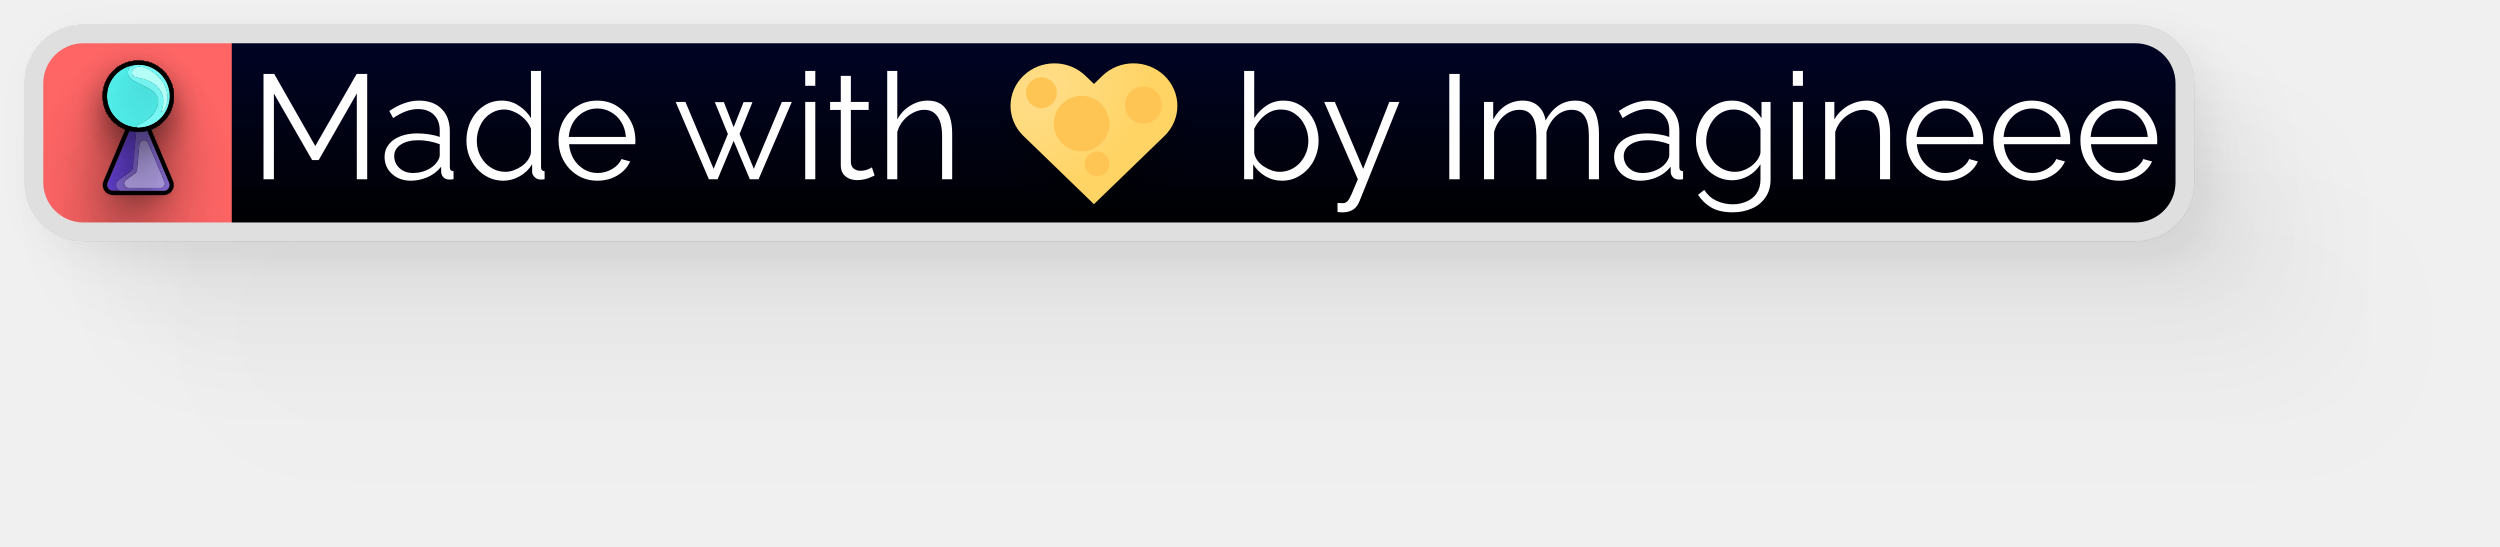
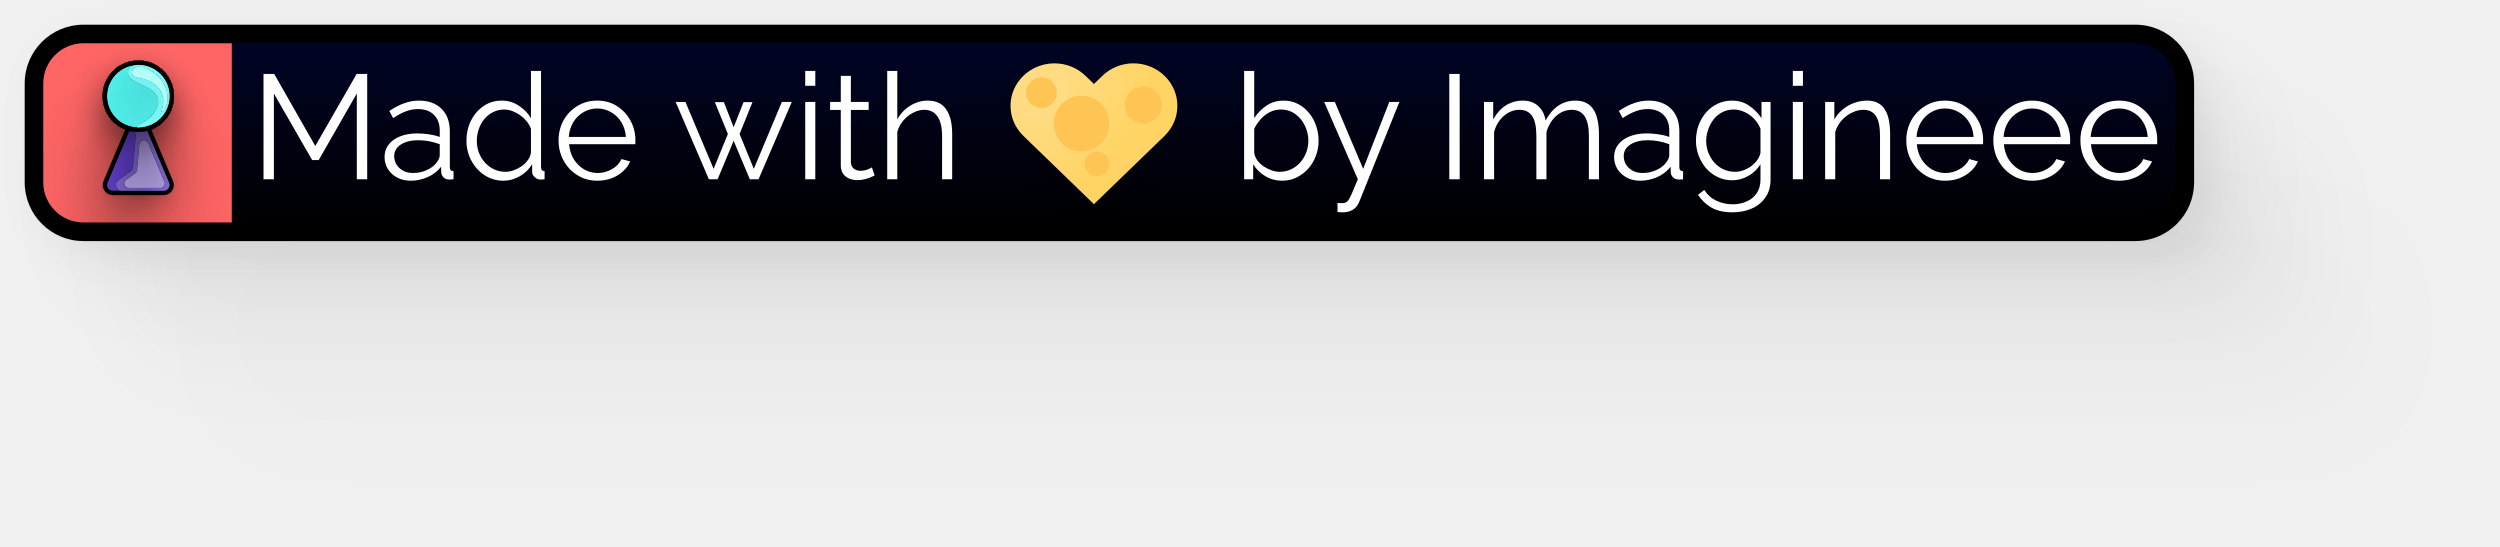
<svg xmlns="http://www.w3.org/2000/svg" width="809" height="177" viewBox="0 0 809 177" fill="none">
  <g filter="url(#filter0_ddddd_8_154)">
    <g clip-path="url(#clip0_8_154)">
      <path d="M11 27C11 18.163 18.163 11 27 11H691C699.837 11 707 18.163 707 27V59C707 67.837 699.837 75 691 75H27C18.163 75 11 67.837 11 59V27Z" fill="url(#paint0_linear_8_154)" />
      <rect x="11" y="11" width="64" height="64" fill="#FF6565" />
      <g filter="url(#filter1_ddddd_8_154)">
        <path d="M376.837 24.525C375.517 23.247 373.951 22.234 372.226 21.543C370.502 20.851 368.654 20.495 366.788 20.495C364.921 20.495 363.073 20.851 361.349 21.543C359.624 22.234 358.058 23.247 356.738 24.525L354 27.175L351.262 24.525C348.596 21.946 344.982 20.497 341.213 20.497C337.443 20.497 333.829 21.946 331.163 24.525C328.498 27.104 327.001 30.602 327.001 34.25C327.001 37.898 328.498 41.396 331.163 43.975L333.902 46.625L354 66.075L374.098 46.625L376.837 43.975C378.157 42.698 379.204 41.182 379.918 39.513C380.633 37.845 381.001 36.056 381.001 34.25C381.001 32.444 380.633 30.655 379.918 28.987C379.204 27.318 378.157 25.802 376.837 24.525Z" fill="url(#paint1_radial_8_154)" />
      </g>
      <path d="M115.464 58V30.256L103.128 51.808H101.016L88.632 30.256V58H85.272V23.92H88.728L102.024 47.248L115.416 23.92H118.824V58H115.464ZM124.443 50.8C124.443 49.232 124.891 47.888 125.787 46.768C126.683 45.616 127.915 44.736 129.483 44.128C131.083 43.488 132.923 43.168 135.003 43.168C136.219 43.168 137.483 43.264 138.795 43.456C140.107 43.648 141.275 43.936 142.299 44.32V42.208C142.299 40.096 141.675 38.416 140.427 37.168C139.179 35.92 137.451 35.296 135.243 35.296C133.899 35.296 132.571 35.552 131.259 36.064C129.979 36.544 128.635 37.264 127.227 38.224L125.979 35.92C127.611 34.8 129.211 33.968 130.779 33.424C132.347 32.848 133.947 32.56 135.579 32.56C138.651 32.56 141.083 33.44 142.875 35.2C144.667 36.96 145.563 39.392 145.563 42.496V54.064C145.563 54.512 145.659 54.848 145.851 55.072C146.043 55.264 146.347 55.376 146.763 55.408V58C146.411 58.032 146.107 58.064 145.851 58.096C145.595 58.128 145.403 58.128 145.275 58.096C144.475 58.064 143.867 57.808 143.451 57.328C143.035 56.848 142.811 56.336 142.779 55.792L142.731 53.968C141.611 55.408 140.155 56.528 138.363 57.328C136.571 58.096 134.747 58.48 132.891 58.48C131.291 58.48 129.835 58.144 128.523 57.472C127.243 56.768 126.235 55.84 125.499 54.688C124.795 53.504 124.443 52.208 124.443 50.8ZM141.195 52.72C141.547 52.272 141.819 51.84 142.011 51.424C142.203 51.008 142.299 50.64 142.299 50.32V46.672C141.211 46.256 140.075 45.936 138.891 45.712C137.739 45.488 136.571 45.376 135.387 45.376C133.051 45.376 131.163 45.84 129.723 46.768C128.283 47.696 127.563 48.96 127.563 50.56C127.563 51.488 127.803 52.368 128.283 53.2C128.763 54 129.467 54.672 130.395 55.216C131.323 55.728 132.411 55.984 133.659 55.984C135.227 55.984 136.683 55.68 138.027 55.072C139.403 54.464 140.459 53.68 141.195 52.72ZM150.936 45.568C150.936 43.2 151.416 41.04 152.376 39.088C153.368 37.104 154.728 35.52 156.456 34.336C158.184 33.152 160.152 32.56 162.36 32.56C164.44 32.56 166.296 33.12 167.928 34.24C169.592 35.328 170.888 36.656 171.816 38.224V22.96H175.08V54.064C175.08 54.512 175.176 54.848 175.368 55.072C175.56 55.264 175.848 55.376 176.232 55.408V58C175.592 58.096 175.096 58.128 174.744 58.096C174.072 58.064 173.48 57.792 172.968 57.28C172.456 56.768 172.2 56.208 172.2 55.6V53.152C171.208 54.784 169.864 56.08 168.168 57.04C166.472 58 164.712 58.48 162.888 58.48C161.16 58.48 159.56 58.128 158.088 57.424C156.648 56.72 155.384 55.76 154.296 54.544C153.24 53.328 152.408 51.952 151.8 50.416C151.224 48.848 150.936 47.232 150.936 45.568ZM171.816 49.408V41.68C171.4 40.528 170.728 39.488 169.8 38.56C168.872 37.6 167.816 36.848 166.632 36.304C165.48 35.728 164.328 35.44 163.176 35.44C161.832 35.44 160.616 35.728 159.528 36.304C158.44 36.848 157.496 37.6 156.696 38.56C155.928 39.52 155.336 40.608 154.92 41.824C154.504 43.04 154.296 44.288 154.296 45.568C154.296 46.912 154.52 48.192 154.968 49.408C155.448 50.624 156.12 51.712 156.984 52.672C157.848 53.6 158.84 54.32 159.96 54.832C161.08 55.344 162.296 55.6 163.608 55.6C164.44 55.6 165.304 55.44 166.2 55.12C167.096 54.8 167.944 54.368 168.744 53.824C169.576 53.248 170.264 52.576 170.808 51.808C171.352 51.04 171.688 50.24 171.816 49.408ZM193.275 58.48C191.483 58.48 189.819 58.144 188.283 57.472C186.747 56.768 185.419 55.824 184.299 54.64C183.179 53.424 182.299 52.032 181.659 50.464C181.051 48.896 180.747 47.216 180.747 45.424C180.747 43.088 181.275 40.944 182.331 38.992C183.419 37.04 184.907 35.488 186.795 34.336C188.683 33.152 190.827 32.56 193.227 32.56C195.691 32.56 197.835 33.152 199.659 34.336C201.515 35.52 202.971 37.088 204.027 39.04C205.083 40.96 205.611 43.072 205.611 45.376C205.611 45.632 205.611 45.888 205.611 46.144C205.611 46.368 205.595 46.544 205.563 46.672H184.155C184.315 48.464 184.811 50.064 185.643 51.472C186.507 52.848 187.611 53.952 188.955 54.784C190.331 55.584 191.819 55.984 193.419 55.984C195.051 55.984 196.587 55.568 198.027 54.736C199.499 53.904 200.523 52.816 201.099 51.472L203.931 52.24C203.419 53.424 202.635 54.496 201.579 55.456C200.523 56.416 199.275 57.168 197.835 57.712C196.427 58.224 194.907 58.48 193.275 58.48ZM184.059 44.32H202.539C202.411 42.496 201.915 40.896 201.051 39.52C200.219 38.144 199.115 37.072 197.739 36.304C196.395 35.504 194.907 35.104 193.275 35.104C191.643 35.104 190.155 35.504 188.811 36.304C187.467 37.072 186.363 38.16 185.499 39.568C184.667 40.944 184.187 42.528 184.059 44.32ZM253.01 32.992H256.226L245.474 58H242.642L237.41 45.568L232.226 58H229.394L218.642 32.992H221.81L230.93 54.64L235.538 43.36L231.314 33.04H234.242L237.41 41.152L240.626 33.04H243.506L239.33 43.36L243.938 54.64L253.01 32.992ZM260.569 58V32.992H263.833V58H260.569ZM260.569 27.76V22.96H263.833V27.76H260.569ZM283.022 56.8C282.766 56.896 282.366 57.072 281.822 57.328C281.278 57.584 280.622 57.808 279.854 58C279.086 58.192 278.254 58.288 277.358 58.288C276.43 58.288 275.55 58.112 274.718 57.76C273.918 57.408 273.278 56.88 272.798 56.176C272.318 55.44 272.078 54.544 272.078 53.488V35.584H268.622V32.992H272.078V24.544H275.342V32.992H281.102V35.584H275.342V52.576C275.406 53.472 275.726 54.144 276.302 54.592C276.91 55.04 277.598 55.264 278.366 55.264C279.262 55.264 280.078 55.12 280.814 54.832C281.55 54.512 281.998 54.288 282.158 54.16L283.022 56.8ZM308.124 58H304.86V44.032C304.86 41.216 304.364 39.104 303.372 37.696C302.38 36.256 300.956 35.536 299.1 35.536C297.884 35.536 296.668 35.856 295.452 36.496C294.268 37.104 293.212 37.952 292.284 39.04C291.388 40.096 290.748 41.312 290.364 42.688V58H287.1V22.96H290.364V38.656C291.356 36.8 292.732 35.328 294.492 34.24C296.284 33.12 298.188 32.56 300.204 32.56C301.644 32.56 302.86 32.816 303.852 33.328C304.876 33.84 305.692 34.592 306.3 35.584C306.94 36.544 307.404 37.68 307.692 38.992C307.98 40.272 308.124 41.728 308.124 43.36V58Z" fill="white" />
      <path d="M414.84 58.48C412.888 58.48 411.08 57.984 409.416 56.992C407.752 55.968 406.456 54.688 405.528 53.152V58H402.6V22.96H405.864V38.224C406.984 36.528 408.328 35.168 409.896 34.144C411.464 33.088 413.288 32.56 415.368 32.56C417.128 32.56 418.696 32.928 420.072 33.664C421.48 34.4 422.68 35.392 423.672 36.64C424.664 37.856 425.416 39.248 425.928 40.816C426.44 42.352 426.696 43.936 426.696 45.568C426.696 47.328 426.392 48.976 425.784 50.512C425.208 52.048 424.376 53.424 423.288 54.64C422.2 55.824 420.936 56.768 419.496 57.472C418.088 58.144 416.536 58.48 414.84 58.48ZM414.072 55.6C415.416 55.6 416.664 55.328 417.816 54.784C418.968 54.24 419.96 53.488 420.792 52.528C421.624 51.568 422.264 50.496 422.712 49.312C423.16 48.096 423.384 46.848 423.384 45.568C423.384 43.808 423 42.16 422.232 40.624C421.496 39.056 420.456 37.808 419.112 36.88C417.8 35.92 416.248 35.44 414.456 35.44C413.176 35.44 411.976 35.728 410.856 36.304C409.768 36.88 408.792 37.648 407.928 38.608C407.096 39.536 406.408 40.56 405.864 41.68V49.456C405.992 50.32 406.328 51.136 406.872 51.904C407.416 52.64 408.088 53.28 408.888 53.824C409.72 54.368 410.584 54.8 411.48 55.12C412.376 55.44 413.24 55.6 414.072 55.6ZM432.821 65.68C433.269 65.712 433.701 65.728 434.117 65.728C434.533 65.76 434.837 65.744 435.029 65.68C435.413 65.616 435.781 65.392 436.133 65.008C436.485 64.624 436.901 63.888 437.381 62.8C437.861 61.712 438.533 60.112 439.397 58L428.501 32.992H431.957L441.125 54.64L449.573 32.992H452.837L439.877 65.248C439.653 65.856 439.317 66.416 438.869 66.928C438.421 67.472 437.861 67.888 437.189 68.176C436.549 68.496 435.749 68.672 434.789 68.704C434.501 68.736 434.197 68.736 433.877 68.704C433.589 68.704 433.237 68.672 432.821 68.608V65.68ZM468.991 58V23.92H472.351V58H468.991ZM517.425 58H514.161V44.032C514.161 41.12 513.697 38.976 512.769 37.6C511.841 36.224 510.465 35.536 508.641 35.536C506.753 35.536 505.057 36.208 503.553 37.552C502.081 38.896 501.041 40.624 500.433 42.736V58H497.169V44.032C497.169 41.088 496.721 38.944 495.825 37.6C494.929 36.224 493.553 35.536 491.697 35.536C489.841 35.536 488.161 36.192 486.657 37.504C485.153 38.816 484.097 40.544 483.489 42.688V58H480.225V32.992H483.201V38.656C484.257 36.704 485.601 35.2 487.233 34.144C488.897 33.088 490.737 32.56 492.753 32.56C494.833 32.56 496.513 33.152 497.793 34.336C499.073 35.52 499.857 37.072 500.145 38.992C501.297 36.88 502.673 35.28 504.273 34.192C505.905 33.104 507.745 32.56 509.793 32.56C511.201 32.56 512.385 32.816 513.345 33.328C514.337 33.84 515.121 34.576 515.697 35.536C516.305 36.464 516.737 37.6 516.993 38.944C517.281 40.256 517.425 41.728 517.425 43.36V58ZM522.318 50.8C522.318 49.232 522.766 47.888 523.662 46.768C524.558 45.616 525.79 44.736 527.358 44.128C528.958 43.488 530.798 43.168 532.878 43.168C534.094 43.168 535.358 43.264 536.67 43.456C537.982 43.648 539.15 43.936 540.174 44.32V42.208C540.174 40.096 539.55 38.416 538.302 37.168C537.054 35.92 535.326 35.296 533.118 35.296C531.774 35.296 530.446 35.552 529.134 36.064C527.854 36.544 526.51 37.264 525.102 38.224L523.854 35.92C525.486 34.8 527.086 33.968 528.654 33.424C530.222 32.848 531.822 32.56 533.454 32.56C536.526 32.56 538.958 33.44 540.75 35.2C542.542 36.96 543.438 39.392 543.438 42.496V54.064C543.438 54.512 543.534 54.848 543.726 55.072C543.918 55.264 544.222 55.376 544.638 55.408V58C544.286 58.032 543.982 58.064 543.726 58.096C543.47 58.128 543.278 58.128 543.15 58.096C542.35 58.064 541.742 57.808 541.326 57.328C540.91 56.848 540.686 56.336 540.654 55.792L540.606 53.968C539.486 55.408 538.03 56.528 536.238 57.328C534.446 58.096 532.622 58.48 530.766 58.48C529.166 58.48 527.71 58.144 526.398 57.472C525.118 56.768 524.11 55.84 523.374 54.688C522.67 53.504 522.318 52.208 522.318 50.8ZM539.07 52.72C539.422 52.272 539.694 51.84 539.886 51.424C540.078 51.008 540.174 50.64 540.174 50.32V46.672C539.086 46.256 537.95 45.936 536.766 45.712C535.614 45.488 534.446 45.376 533.262 45.376C530.926 45.376 529.038 45.84 527.598 46.768C526.158 47.696 525.438 48.96 525.438 50.56C525.438 51.488 525.678 52.368 526.158 53.2C526.638 54 527.342 54.672 528.27 55.216C529.198 55.728 530.286 55.984 531.534 55.984C533.102 55.984 534.558 55.68 535.902 55.072C537.278 54.464 538.334 53.68 539.07 52.72ZM560.523 58.336C558.827 58.336 557.259 57.984 555.819 57.28C554.379 56.576 553.131 55.632 552.075 54.448C551.051 53.232 550.251 51.856 549.675 50.32C549.099 48.784 548.811 47.2 548.811 45.568C548.811 43.808 549.083 42.16 549.627 40.624C550.203 39.056 551.003 37.664 552.027 36.448C553.083 35.232 554.315 34.288 555.723 33.616C557.131 32.912 558.699 32.56 560.427 32.56C562.571 32.56 564.427 33.104 565.995 34.192C567.595 35.28 568.939 36.624 570.027 38.224V32.992H572.955V58.096C572.955 60.4 572.395 62.336 571.275 63.904C570.187 65.504 568.699 66.704 566.811 67.504C564.955 68.304 562.923 68.704 560.715 68.704C557.867 68.704 555.563 68.192 553.803 67.168C552.043 66.144 550.603 64.768 549.483 63.04L551.499 61.456C552.491 63.024 553.803 64.192 555.435 64.96C557.099 65.728 558.859 66.112 560.715 66.112C562.347 66.112 563.835 65.808 565.179 65.2C566.555 64.624 567.643 63.744 568.443 62.56C569.275 61.376 569.691 59.888 569.691 58.096V53.152C568.731 54.72 567.419 55.984 565.755 56.944C564.091 57.872 562.347 58.336 560.523 58.336ZM561.435 55.6C562.427 55.6 563.371 55.424 564.267 55.072C565.195 54.72 566.043 54.256 566.811 53.68C567.579 53.072 568.219 52.4 568.731 51.664C569.243 50.928 569.563 50.176 569.691 49.408V41.68C569.211 40.464 568.523 39.392 567.627 38.464C566.731 37.504 565.707 36.768 564.555 36.256C563.435 35.712 562.267 35.44 561.051 35.44C559.643 35.44 558.379 35.744 557.259 36.352C556.171 36.928 555.243 37.712 554.475 38.704C553.739 39.664 553.163 40.752 552.747 41.968C552.331 43.184 552.123 44.4 552.123 45.616C552.123 46.96 552.363 48.24 552.843 49.456C553.323 50.64 553.979 51.712 554.811 52.672C555.675 53.6 556.667 54.32 557.787 54.832C558.939 55.344 560.155 55.6 561.435 55.6ZM580.163 58V32.992H583.427V58H580.163ZM580.163 27.76V22.96H583.427V27.76H580.163ZM611.64 58H608.376V44.032C608.376 41.088 607.944 38.944 607.08 37.6C606.216 36.224 604.856 35.536 603 35.536C601.72 35.536 600.456 35.856 599.208 36.496C597.96 37.104 596.856 37.952 595.896 39.04C594.968 40.096 594.296 41.312 593.88 42.688V58H590.616V32.992H593.592V38.656C594.264 37.44 595.144 36.384 596.232 35.488C597.32 34.56 598.552 33.84 599.928 33.328C601.304 32.816 602.728 32.56 604.2 32.56C605.576 32.56 606.744 32.816 607.704 33.328C608.664 33.84 609.432 34.576 610.008 35.536C610.584 36.464 611 37.6 611.256 38.944C611.512 40.256 611.64 41.728 611.64 43.36V58ZM629.4 58.48C627.608 58.48 625.944 58.144 624.408 57.472C622.872 56.768 621.544 55.824 620.424 54.64C619.304 53.424 618.424 52.032 617.784 50.464C617.176 48.896 616.872 47.216 616.872 45.424C616.872 43.088 617.4 40.944 618.456 38.992C619.544 37.04 621.032 35.488 622.92 34.336C624.808 33.152 626.952 32.56 629.352 32.56C631.816 32.56 633.96 33.152 635.784 34.336C637.64 35.52 639.096 37.088 640.152 39.04C641.208 40.96 641.736 43.072 641.736 45.376C641.736 45.632 641.736 45.888 641.736 46.144C641.736 46.368 641.72 46.544 641.688 46.672H620.28C620.44 48.464 620.936 50.064 621.768 51.472C622.632 52.848 623.736 53.952 625.08 54.784C626.456 55.584 627.944 55.984 629.544 55.984C631.176 55.984 632.712 55.568 634.152 54.736C635.624 53.904 636.648 52.816 637.224 51.472L640.056 52.24C639.544 53.424 638.76 54.496 637.704 55.456C636.648 56.416 635.4 57.168 633.96 57.712C632.552 58.224 631.032 58.48 629.4 58.48ZM620.184 44.32H638.664C638.536 42.496 638.04 40.896 637.176 39.52C636.344 38.144 635.24 37.072 633.864 36.304C632.52 35.504 631.032 35.104 629.4 35.104C627.768 35.104 626.28 35.504 624.936 36.304C623.592 37.072 622.488 38.16 621.624 39.568C620.792 40.944 620.312 42.528 620.184 44.32ZM657.572 58.48C655.78 58.48 654.116 58.144 652.58 57.472C651.044 56.768 649.716 55.824 648.596 54.64C647.476 53.424 646.596 52.032 645.956 50.464C645.348 48.896 645.044 47.216 645.044 45.424C645.044 43.088 645.572 40.944 646.628 38.992C647.716 37.04 649.204 35.488 651.092 34.336C652.98 33.152 655.124 32.56 657.524 32.56C659.988 32.56 662.132 33.152 663.956 34.336C665.812 35.52 667.268 37.088 668.324 39.04C669.38 40.96 669.908 43.072 669.908 45.376C669.908 45.632 669.908 45.888 669.908 46.144C669.908 46.368 669.892 46.544 669.86 46.672H648.452C648.612 48.464 649.108 50.064 649.94 51.472C650.804 52.848 651.908 53.952 653.252 54.784C654.628 55.584 656.116 55.984 657.716 55.984C659.348 55.984 660.884 55.568 662.324 54.736C663.796 53.904 664.82 52.816 665.396 51.472L668.228 52.24C667.716 53.424 666.932 54.496 665.876 55.456C664.82 56.416 663.572 57.168 662.132 57.712C660.724 58.224 659.204 58.48 657.572 58.48ZM648.356 44.32H666.836C666.708 42.496 666.212 40.896 665.348 39.52C664.516 38.144 663.412 37.072 662.036 36.304C660.692 35.504 659.204 35.104 657.572 35.104C655.94 35.104 654.452 35.504 653.108 36.304C651.764 37.072 650.66 38.16 649.796 39.568C648.964 40.944 648.484 42.528 648.356 44.32ZM685.744 58.48C683.952 58.48 682.288 58.144 680.752 57.472C679.216 56.768 677.888 55.824 676.768 54.64C675.648 53.424 674.768 52.032 674.128 50.464C673.52 48.896 673.216 47.216 673.216 45.424C673.216 43.088 673.744 40.944 674.8 38.992C675.888 37.04 677.376 35.488 679.264 34.336C681.152 33.152 683.296 32.56 685.696 32.56C688.16 32.56 690.304 33.152 692.128 34.336C693.984 35.52 695.44 37.088 696.496 39.04C697.552 40.96 698.08 43.072 698.08 45.376C698.08 45.632 698.08 45.888 698.08 46.144C698.08 46.368 698.064 46.544 698.032 46.672H676.624C676.784 48.464 677.28 50.064 678.112 51.472C678.976 52.848 680.08 53.952 681.424 54.784C682.8 55.584 684.288 55.984 685.888 55.984C687.52 55.984 689.056 55.568 690.496 54.736C691.968 53.904 692.992 52.816 693.568 51.472L696.4 52.24C695.888 53.424 695.104 54.496 694.048 55.456C692.992 56.416 691.744 57.168 690.304 57.712C688.896 58.224 687.376 58.48 685.744 58.48ZM676.528 44.32H695.008C694.88 42.496 694.384 40.896 693.52 39.52C692.688 38.144 691.584 37.072 690.208 36.304C688.864 35.504 687.376 35.104 685.744 35.104C684.112 35.104 682.624 35.504 681.28 36.304C679.936 37.072 678.832 38.16 677.968 39.568C677.136 40.944 676.656 42.528 676.528 44.32Z" fill="white" />
      <g filter="url(#filter2_dddd_8_154)">
        <path d="M43.023 39.677C43.668 38.15 45.832 38.15 46.477 39.677L54.692 59.125C55.214 60.361 54.306 61.73 52.965 61.73H36.535C35.194 61.73 34.286 60.361 34.808 59.125L43.023 39.677Z" fill="#7A4EFF" />
        <path d="M47.127 39.403C46.239 37.301 43.261 37.301 42.373 39.403L34.159 58.851C33.44 60.552 34.689 62.435 36.535 62.435H52.965C54.811 62.435 56.06 60.552 55.341 58.851L47.127 39.403Z" stroke="black" stroke-width="1.41" />
      </g>
      <g filter="url(#filter3_ddddd_8_154)">
        <path d="M44.071 43.05C44.248 41.106 46.906 40.692 47.666 42.49L54.692 59.125C55.214 60.361 54.306 61.73 52.965 61.73H39.457C37.643 61.73 36.886 59.41 38.352 58.34L42.303 55.456C42.738 55.138 43.016 54.648 43.064 54.112L44.071 43.05Z" fill="#9C7CF9" />
      </g>
      <g filter="url(#filter4_ddddd_8_154)">
        <path d="M45.162 46.704C45.295 45.235 47.305 44.922 47.879 46.281L53.175 58.819C53.569 59.753 52.883 60.788 51.869 60.788H41.69C40.318 60.788 39.746 59.034 40.854 58.225L43.827 56.055C44.157 55.815 44.366 55.444 44.403 55.038L45.162 46.704Z" fill="#C6B3FF" />
      </g>
      <g filter="url(#filter5_dddddd_8_154)">
        <ellipse cx="44.75" cy="31.125" rx="10.125" ry="10.125" fill="#52F5F1" />
        <path d="M44.75 41.955C50.731 41.955 55.58 37.106 55.58 31.125C55.58 25.144 50.731 20.295 44.75 20.295C38.769 20.295 33.92 25.144 33.92 31.125C33.92 37.106 38.769 41.955 44.75 41.955Z" stroke="black" stroke-width="1.41" />
      </g>
      <g filter="url(#filter6_ddddd_8_154)">
        <path d="M44.75 41.25C51.036 41.011 54.849 36.276 54.875 31.125C54.875 25.533 50.342 21 44.75 21C42.031 21 40.194 23.372 42.388 25.406C44.75 27.597 51.401 28.502 51.228 33.038C50.86 37.494 46.623 39.579 44.75 40.462C44.438 40.636 44.272 40.716 44.272 40.95C44.272 41.25 44.459 41.233 44.75 41.25Z" fill="#7AFDFA" />
      </g>
      <g filter="url(#filter7_ddddd_8_154)">
        <path d="M45.149 21.638C42.565 21.592 41.778 24.553 44.188 24.966C52.175 26.332 53.984 31.073 52.409 35.728C52.293 36.13 52.665 36.083 52.728 35.944C52.975 35.851 54.007 34.298 54.125 31.959C54.44 25.725 47.909 21.687 45.149 21.638Z" fill="#B3FFF7" />
      </g>
    </g>
-     <path d="M27 14H691V8H27V14ZM704 27V59H710V27H704ZM691 72H27V78H691V72ZM14 59V27H8V59H14ZM27 72C19.82 72 14 66.18 14 59H8C8 69.493 16.507 78 27 78V72ZM704 59C704 66.18 698.18 72 691 72V78C701.493 78 710 69.493 710 59H704ZM691 14C698.18 14 704 19.82 704 27H710C710 16.507 701.493 8 691 8V14ZM27 8C16.507 8 8 16.507 8 27H14C14 19.82 19.82 14 27 14V8Z" fill="#DFDFDF" />
+     <path d="M27 14H691V8H27V14ZM704 27V59H710V27H704ZM691 72H27V78H691V72ZM14 59V27H8V59H14ZM27 72C19.82 72 14 66.18 14 59H8C8 69.493 16.507 78 27 78V72ZM704 59C704 66.18 698.18 72 691 72V78C701.493 78 710 69.493 710 59H704ZM691 14C698.18 14 704 19.82 704 27H710C710 16.507 701.493 8 691 8V14ZM27 8C16.507 8 8 16.507 8 27H14C14 19.82 19.82 14 27 14V8Z" fill="black" />
  </g>
  <circle cx="350" cy="40" r="9" fill="#FFC554" />
  <circle cx="355" cy="53" r="4" fill="#FFC554" />
  <circle cx="370" cy="34" r="6" fill="#FFC554" />
  <circle cx="337" cy="30" r="5" fill="#FFC554" />
  <defs>
    <filter id="filter0_ddddd_8_154" x="0" y="0" width="809" height="177" filterUnits="userSpaceOnUse" color-interpolation-filters="sRGB">
      <feFlood flood-opacity="0" result="BackgroundImageFix" />
      <feColorMatrix in="SourceAlpha" type="matrix" values="0 0 0 0 0 0 0 0 0 0 0 0 0 0 0 0 0 0 127 0" result="hardAlpha" />
      <feOffset />
      <feColorMatrix type="matrix" values="0 0 0 0 0 0 0 0 0 0 0 0 0 0 0 0 0 0 0.05 0" />
      <feBlend mode="normal" in2="BackgroundImageFix" result="effect1_dropShadow_8_154" />
      <feColorMatrix in="SourceAlpha" type="matrix" values="0 0 0 0 0 0 0 0 0 0 0 0 0 0 0 0 0 0 127 0" result="hardAlpha" />
      <feOffset dx="4" dy="4" />
      <feGaussianBlur stdDeviation="6" />
      <feColorMatrix type="matrix" values="0 0 0 0 0 0 0 0 0 0 0 0 0 0 0 0 0 0 0.05 0" />
      <feBlend mode="normal" in2="effect1_dropShadow_8_154" result="effect2_dropShadow_8_154" />
      <feColorMatrix in="SourceAlpha" type="matrix" values="0 0 0 0 0 0 0 0 0 0 0 0 0 0 0 0 0 0 127 0" result="hardAlpha" />
      <feOffset dx="16" dy="16" />
      <feGaussianBlur stdDeviation="11" />
      <feColorMatrix type="matrix" values="0 0 0 0 0 0 0 0 0 0 0 0 0 0 0 0 0 0 0.04 0" />
      <feBlend mode="normal" in2="effect2_dropShadow_8_154" result="effect3_dropShadow_8_154" />
      <feColorMatrix in="SourceAlpha" type="matrix" values="0 0 0 0 0 0 0 0 0 0 0 0 0 0 0 0 0 0 127 0" result="hardAlpha" />
      <feOffset dx="36" dy="36" />
      <feGaussianBlur stdDeviation="15" />
      <feColorMatrix type="matrix" values="0 0 0 0 0 0 0 0 0 0 0 0 0 0 0 0 0 0 0.03 0" />
      <feBlend mode="normal" in2="effect3_dropShadow_8_154" result="effect4_dropShadow_8_154" />
      <feColorMatrix in="SourceAlpha" type="matrix" values="0 0 0 0 0 0 0 0 0 0 0 0 0 0 0 0 0 0 127 0" result="hardAlpha" />
      <feOffset dx="63" dy="63" />
      <feGaussianBlur stdDeviation="18" />
      <feColorMatrix type="matrix" values="0 0 0 0 0 0 0 0 0 0 0 0 0 0 0 0 0 0 0.01 0" />
      <feBlend mode="normal" in2="effect4_dropShadow_8_154" result="effect5_dropShadow_8_154" />
      <feBlend mode="normal" in="SourceGraphic" in2="effect5_dropShadow_8_154" result="shape" />
    </filter>
    <filter id="filter1_ddddd_8_154" x="312" y="11" width="84" height="100" filterUnits="userSpaceOnUse" color-interpolation-filters="sRGB">
      <feFlood flood-opacity="0" result="BackgroundImageFix" />
      <feColorMatrix in="SourceAlpha" type="matrix" values="0 0 0 0 0 0 0 0 0 0 0 0 0 0 0 0 0 0 127 0" result="hardAlpha" />
      <feOffset />
      <feColorMatrix type="matrix" values="0 0 0 0 0 0 0 0 0 0 0 0 0 0 0 0 0 0 0.15 0" />
      <feBlend mode="normal" in2="BackgroundImageFix" result="effect1_dropShadow_8_154" />
      <feColorMatrix in="SourceAlpha" type="matrix" values="0 0 0 0 0 0 0 0 0 0 0 0 0 0 0 0 0 0 127 0" result="hardAlpha" />
      <feOffset dy="2" />
      <feGaussianBlur stdDeviation="2" />
      <feColorMatrix type="matrix" values="0 0 0 0 0 0 0 0 0 0 0 0 0 0 0 0 0 0 0.15 0" />
      <feBlend mode="normal" in2="effect1_dropShadow_8_154" result="effect2_dropShadow_8_154" />
      <feColorMatrix in="SourceAlpha" type="matrix" values="0 0 0 0 0 0 0 0 0 0 0 0 0 0 0 0 0 0 127 0" result="hardAlpha" />
      <feOffset dy="7" />
      <feGaussianBlur stdDeviation="3.5" />
      <feColorMatrix type="matrix" values="0 0 0 0 0 0 0 0 0 0 0 0 0 0 0 0 0 0 0.13 0" />
      <feBlend mode="normal" in2="effect2_dropShadow_8_154" result="effect3_dropShadow_8_154" />
      <feColorMatrix in="SourceAlpha" type="matrix" values="0 0 0 0 0 0 0 0 0 0 0 0 0 0 0 0 0 0 127 0" result="hardAlpha" />
      <feOffset dy="15" />
      <feGaussianBlur stdDeviation="4.5" />
      <feColorMatrix type="matrix" values="0 0 0 0 0 0 0 0 0 0 0 0 0 0 0 0 0 0 0.08 0" />
      <feBlend mode="normal" in2="effect3_dropShadow_8_154" result="effect4_dropShadow_8_154" />
      <feColorMatrix in="SourceAlpha" type="matrix" values="0 0 0 0 0 0 0 0 0 0 0 0 0 0 0 0 0 0 127 0" result="hardAlpha" />
      <feOffset dy="27" />
      <feGaussianBlur stdDeviation="5.5" />
      <feColorMatrix type="matrix" values="0 0 0 0 0 0 0 0 0 0 0 0 0 0 0 0 0 0 0.02 0" />
      <feBlend mode="normal" in2="effect4_dropShadow_8_154" result="effect5_dropShadow_8_154" />
      <feBlend mode="normal" in="SourceGraphic" in2="effect5_dropShadow_8_154" result="shape" />
    </filter>
    <filter id="filter2_dddd_8_154" x="31.247" y="36.121" width="27.006" height="32.018" filterUnits="userSpaceOnUse" color-interpolation-filters="sRGB">
      <feFlood flood-opacity="0" result="BackgroundImageFix" />
      <feColorMatrix in="SourceAlpha" type="matrix" values="0 0 0 0 0 0 0 0 0 0 0 0 0 0 0 0 0 0 127 0" result="hardAlpha" />
      <feOffset />
      <feColorMatrix type="matrix" values="0 0 0 0 0 0 0 0 0 0 0 0 0 0 0 0 0 0 0.02 0" />
      <feBlend mode="normal" in2="BackgroundImageFix" result="effect1_dropShadow_8_154" />
      <feColorMatrix in="SourceAlpha" type="matrix" values="0 0 0 0 0 0 0 0 0 0 0 0 0 0 0 0 0 0 127 0" result="hardAlpha" />
      <feOffset />
      <feGaussianBlur stdDeviation="0.5" />
      <feColorMatrix type="matrix" values="0 0 0 0 0 0 0 0 0 0 0 0 0 0 0 0 0 0 0.02 0" />
      <feBlend mode="normal" in2="effect1_dropShadow_8_154" result="effect2_dropShadow_8_154" />
      <feColorMatrix in="SourceAlpha" type="matrix" values="0 0 0 0 0 0 0 0 0 0 0 0 0 0 0 0 0 0 127 0" result="hardAlpha" />
      <feOffset dy="1" />
      <feGaussianBlur stdDeviation="0.5" />
      <feColorMatrix type="matrix" values="0 0 0 0 0 0 0 0 0 0 0 0 0 0 0 0 0 0 0.02 0" />
      <feBlend mode="normal" in2="effect2_dropShadow_8_154" result="effect3_dropShadow_8_154" />
      <feColorMatrix in="SourceAlpha" type="matrix" values="0 0 0 0 0 0 0 0 0 0 0 0 0 0 0 0 0 0 127 0" result="hardAlpha" />
      <feOffset dy="3" />
      <feGaussianBlur stdDeviation="1" />
      <feColorMatrix type="matrix" values="0 0 0 0 0 0 0 0 0 0 0 0 0 0 0 0 0 0 0.01 0" />
      <feBlend mode="normal" in2="effect3_dropShadow_8_154" result="effect4_dropShadow_8_154" />
      <feBlend mode="normal" in="SourceGraphic" in2="effect4_dropShadow_8_154" result="shape" />
    </filter>
    <filter id="filter3_ddddd_8_154" x="-60.822" y="31.743" width="134.063" height="191.986" filterUnits="userSpaceOnUse" color-interpolation-filters="sRGB">
      <feFlood flood-opacity="0" result="BackgroundImageFix" />
      <feColorMatrix in="SourceAlpha" type="matrix" values="0 0 0 0 0 0 0 0 0 0 0 0 0 0 0 0 0 0 127 0" result="hardAlpha" />
      <feOffset />
      <feColorMatrix type="matrix" values="0 0 0 0 0 0 0 0 0 0 0 0 0 0 0 0 0 0 0.22 0" />
      <feBlend mode="normal" in2="BackgroundImageFix" result="effect1_dropShadow_8_154" />
      <feColorMatrix in="SourceAlpha" type="matrix" values="0 0 0 0 0 0 0 0 0 0 0 0 0 0 0 0 0 0 127 0" result="hardAlpha" />
      <feOffset dx="-3.2" dy="7.2" />
      <feGaussianBlur stdDeviation="8.4" />
      <feColorMatrix type="matrix" values="0 0 0 0 0 0 0 0 0 0 0 0 0 0 0 0 0 0 0.22 0" />
      <feBlend mode="normal" in2="effect1_dropShadow_8_154" result="effect2_dropShadow_8_154" />
      <feColorMatrix in="SourceAlpha" type="matrix" values="0 0 0 0 0 0 0 0 0 0 0 0 0 0 0 0 0 0 127 0" result="hardAlpha" />
      <feOffset dx="-12.4" dy="28.4" />
      <feGaussianBlur stdDeviation="15.4" />
      <feColorMatrix type="matrix" values="0 0 0 0 0 0 0 0 0 0 0 0 0 0 0 0 0 0 0.19 0" />
      <feBlend mode="normal" in2="effect2_dropShadow_8_154" result="effect3_dropShadow_8_154" />
      <feColorMatrix in="SourceAlpha" type="matrix" values="0 0 0 0 0 0 0 0 0 0 0 0 0 0 0 0 0 0 127 0" result="hardAlpha" />
      <feOffset dx="-27.6" dy="63.6" />
      <feGaussianBlur stdDeviation="20.8" />
      <feColorMatrix type="matrix" values="0 0 0 0 0 0 0 0 0 0 0 0 0 0 0 0 0 0 0.11 0" />
      <feBlend mode="normal" in2="effect3_dropShadow_8_154" result="effect4_dropShadow_8_154" />
      <feColorMatrix in="SourceAlpha" type="matrix" values="0 0 0 0 0 0 0 0 0 0 0 0 0 0 0 0 0 0 127 0" result="hardAlpha" />
      <feOffset dx="-49.2" dy="112.8" />
      <feGaussianBlur stdDeviation="24.6" />
      <feColorMatrix type="matrix" values="0 0 0 0 0 0 0 0 0 0 0 0 0 0 0 0 0 0 0.03 0" />
      <feBlend mode="normal" in2="effect4_dropShadow_8_154" result="effect5_dropShadow_8_154" />
      <feBlend mode="normal" in="SourceGraphic" in2="effect5_dropShadow_8_154" result="shape" />
    </filter>
    <filter id="filter4_ddddd_8_154" x="-12.53" y="40.214" width="73.818" height="98.974" filterUnits="userSpaceOnUse" color-interpolation-filters="sRGB">
      <feFlood flood-opacity="0" result="BackgroundImageFix" />
      <feColorMatrix in="SourceAlpha" type="matrix" values="0 0 0 0 0 0 0 0 0 0 0 0 0 0 0 0 0 0 127 0" result="hardAlpha" />
      <feOffset />
      <feColorMatrix type="matrix" values="0 0 0 0 0 0 0 0 0 0 0 0 0 0 0 0 0 0 0.26 0" />
      <feBlend mode="normal" in2="BackgroundImageFix" result="effect1_dropShadow_8_154" />
      <feColorMatrix in="SourceAlpha" type="matrix" values="0 0 0 0 0 0 0 0 0 0 0 0 0 0 0 0 0 0 127 0" result="hardAlpha" />
      <feOffset dx="-1.6" dy="3.2" />
      <feGaussianBlur stdDeviation="4.2" />
      <feColorMatrix type="matrix" values="0 0 0 0 0 0 0 0 0 0 0 0 0 0 0 0 0 0 0.26 0" />
      <feBlend mode="normal" in2="effect1_dropShadow_8_154" result="effect2_dropShadow_8_154" />
      <feColorMatrix in="SourceAlpha" type="matrix" values="0 0 0 0 0 0 0 0 0 0 0 0 0 0 0 0 0 0 127 0" result="hardAlpha" />
      <feOffset dx="-7.2" dy="13.6" />
      <feGaussianBlur stdDeviation="7.6" />
      <feColorMatrix type="matrix" values="0 0 0 0 0 0 0 0 0 0 0 0 0 0 0 0 0 0 0.22 0" />
      <feBlend mode="normal" in2="effect2_dropShadow_8_154" result="effect3_dropShadow_8_154" />
      <feColorMatrix in="SourceAlpha" type="matrix" values="0 0 0 0 0 0 0 0 0 0 0 0 0 0 0 0 0 0 127 0" result="hardAlpha" />
      <feOffset dx="-16" dy="30.4" />
      <feGaussianBlur stdDeviation="10.2" />
      <feColorMatrix type="matrix" values="0 0 0 0 0 0 0 0 0 0 0 0 0 0 0 0 0 0 0.13 0" />
      <feBlend mode="normal" in2="effect3_dropShadow_8_154" result="effect4_dropShadow_8_154" />
      <feColorMatrix in="SourceAlpha" type="matrix" values="0 0 0 0 0 0 0 0 0 0 0 0 0 0 0 0 0 0 127 0" result="hardAlpha" />
      <feOffset dx="-28.4" dy="54" />
      <feGaussianBlur stdDeviation="12.2" />
      <feColorMatrix type="matrix" values="0 0 0 0 0 0 0 0 0 0 0 0 0 0 0 0 0 0 0.04 0" />
      <feBlend mode="normal" in2="effect4_dropShadow_8_154" result="effect5_dropShadow_8_154" />
      <feBlend mode="normal" in="SourceGraphic" in2="effect5_dropShadow_8_154" result="shape" />
    </filter>
    <filter id="filter5_dddddd_8_154" x="-0.385" y="13.99" width="90.27" height="182.67" filterUnits="userSpaceOnUse" color-interpolation-filters="sRGB">
      <feFlood flood-opacity="0" result="BackgroundImageFix" />
      <feColorMatrix in="SourceAlpha" type="matrix" values="0 0 0 0 0 0 0 0 0 0 0 0 0 0 0 0 0 0 127 0" result="hardAlpha" />
      <feOffset />
      <feColorMatrix type="matrix" values="0 0 0 0 0 0 0 0 0 0 0 0 0 0 0 0 0 0 0.5 0" />
      <feBlend mode="normal" in2="BackgroundImageFix" result="effect1_dropShadow_8_154" />
      <feColorMatrix in="SourceAlpha" type="matrix" values="0 0 0 0 0 0 0 0 0 0 0 0 0 0 0 0 0 0 127 0" result="hardAlpha" />
      <feOffset dy="4.8" />
      <feGaussianBlur stdDeviation="5.2" />
      <feColorMatrix type="matrix" values="0 0 0 0 0 0 0 0 0 0 0 0 0 0 0 0 0 0 0.49 0" />
      <feBlend mode="normal" in2="effect1_dropShadow_8_154" result="effect2_dropShadow_8_154" />
      <feColorMatrix in="SourceAlpha" type="matrix" values="0 0 0 0 0 0 0 0 0 0 0 0 0 0 0 0 0 0 127 0" result="hardAlpha" />
      <feOffset dy="19.2" />
      <feGaussianBlur stdDeviation="9.6" />
      <feColorMatrix type="matrix" values="0 0 0 0 0 0 0 0 0 0 0 0 0 0 0 0 0 0 0.43 0" />
      <feBlend mode="normal" in2="effect2_dropShadow_8_154" result="effect3_dropShadow_8_154" />
      <feColorMatrix in="SourceAlpha" type="matrix" values="0 0 0 0 0 0 0 0 0 0 0 0 0 0 0 0 0 0 127 0" result="hardAlpha" />
      <feOffset dy="43.2" />
      <feGaussianBlur stdDeviation="13" />
      <feColorMatrix type="matrix" values="0 0 0 0 0 0 0 0 0 0 0 0 0 0 0 0 0 0 0.25 0" />
      <feBlend mode="normal" in2="effect3_dropShadow_8_154" result="effect4_dropShadow_8_154" />
      <feColorMatrix in="SourceAlpha" type="matrix" values="0 0 0 0 0 0 0 0 0 0 0 0 0 0 0 0 0 0 127 0" result="hardAlpha" />
      <feOffset dy="77.2" />
      <feGaussianBlur stdDeviation="15.4" />
      <feColorMatrix type="matrix" values="0 0 0 0 0 0 0 0 0 0 0 0 0 0 0 0 0 0 0.07 0" />
      <feBlend mode="normal" in2="effect4_dropShadow_8_154" result="effect5_dropShadow_8_154" />
      <feColorMatrix in="SourceAlpha" type="matrix" values="0 0 0 0 0 0 0 0 0 0 0 0 0 0 0 0 0 0 127 0" result="hardAlpha" />
      <feOffset dy="120.4" />
      <feGaussianBlur stdDeviation="16.8" />
      <feColorMatrix type="matrix" values="0 0 0 0 0 0 0 0 0 0 0 0 0 0 0 0 0 0 0.01 0" />
      <feBlend mode="normal" in2="effect5_dropShadow_8_154" result="effect6_dropShadow_8_154" />
      <feBlend mode="normal" in="SourceGraphic" in2="effect6_dropShadow_8_154" result="shape" />
    </filter>
    <filter id="filter6_ddddd_8_154" x="-68.184" y="11.8" width="132.259" height="139.85" filterUnits="userSpaceOnUse" color-interpolation-filters="sRGB">
      <feFlood flood-opacity="0" result="BackgroundImageFix" />
      <feColorMatrix in="SourceAlpha" type="matrix" values="0 0 0 0 0 0 0 0 0 0 0 0 0 0 0 0 0 0 127 0" result="hardAlpha" />
      <feOffset />
      <feColorMatrix type="matrix" values="0 0 0 0 0 0 0 0 0 0 0 0 0 0 0 0 0 0 0.14 0" />
      <feBlend mode="normal" in2="BackgroundImageFix" result="effect1_dropShadow_8_154" />
      <feColorMatrix in="SourceAlpha" type="matrix" values="0 0 0 0 0 0 0 0 0 0 0 0 0 0 0 0 0 0 127 0" result="hardAlpha" />
      <feOffset dx="-4.4" dy="4.4" />
      <feGaussianBlur stdDeviation="6.8" />
      <feColorMatrix type="matrix" values="0 0 0 0 0 0 0 0 0 0 0 0 0 0 0 0 0 0 0.14 0" />
      <feBlend mode="normal" in2="effect1_dropShadow_8_154" result="effect2_dropShadow_8_154" />
      <feColorMatrix in="SourceAlpha" type="matrix" values="0 0 0 0 0 0 0 0 0 0 0 0 0 0 0 0 0 0 127 0" result="hardAlpha" />
      <feOffset dx="-17.6" dy="17.6" />
      <feGaussianBlur stdDeviation="12.4" />
      <feColorMatrix type="matrix" values="0 0 0 0 0 0 0 0 0 0 0 0 0 0 0 0 0 0 0.12 0" />
      <feBlend mode="normal" in2="effect2_dropShadow_8_154" result="effect3_dropShadow_8_154" />
      <feColorMatrix in="SourceAlpha" type="matrix" values="0 0 0 0 0 0 0 0 0 0 0 0 0 0 0 0 0 0 127 0" result="hardAlpha" />
      <feOffset dx="-39.2" dy="39.6" />
      <feGaussianBlur stdDeviation="16.8" />
      <feColorMatrix type="matrix" values="0 0 0 0 0 0 0 0 0 0 0 0 0 0 0 0 0 0 0.07 0" />
      <feBlend mode="normal" in2="effect3_dropShadow_8_154" result="effect4_dropShadow_8_154" />
      <feColorMatrix in="SourceAlpha" type="matrix" values="0 0 0 0 0 0 0 0 0 0 0 0 0 0 0 0 0 0 127 0" result="hardAlpha" />
      <feOffset dx="-70" dy="70.8" />
      <feGaussianBlur stdDeviation="19.8" />
      <feColorMatrix type="matrix" values="0 0 0 0 0 0 0 0 0 0 0 0 0 0 0 0 0 0 0.02 0" />
      <feBlend mode="normal" in2="effect4_dropShadow_8_154" result="effect5_dropShadow_8_154" />
      <feBlend mode="normal" in="SourceGraphic" in2="effect5_dropShadow_8_154" result="shape" />
    </filter>
    <filter id="filter7_ddddd_8_154" x="-2.061" y="16.838" width="64.997" height="95.606" filterUnits="userSpaceOnUse" color-interpolation-filters="sRGB">
      <feFlood flood-opacity="0" result="BackgroundImageFix" />
      <feColorMatrix in="SourceAlpha" type="matrix" values="0 0 0 0 0 0 0 0 0 0 0 0 0 0 0 0 0 0 127 0" result="hardAlpha" />
      <feOffset />
      <feColorMatrix type="matrix" values="0 0 0 0 0 0 0 0 0 0 0 0 0 0 0 0 0 0 0.14 0" />
      <feBlend mode="normal" in2="BackgroundImageFix" result="effect1_dropShadow_8_154" />
      <feColorMatrix in="SourceAlpha" type="matrix" values="0 0 0 0 0 0 0 0 0 0 0 0 0 0 0 0 0 0 127 0" result="hardAlpha" />
      <feOffset dx="-1.2" dy="3.2" />
      <feGaussianBlur stdDeviation="4" />
      <feColorMatrix type="matrix" values="0 0 0 0 0 0 0 0 0 0 0 0 0 0 0 0 0 0 0.14 0" />
      <feBlend mode="normal" in2="effect1_dropShadow_8_154" result="effect2_dropShadow_8_154" />
      <feColorMatrix in="SourceAlpha" type="matrix" values="0 0 0 0 0 0 0 0 0 0 0 0 0 0 0 0 0 0 127 0" result="hardAlpha" />
      <feOffset dx="-5.6" dy="13.2" />
      <feGaussianBlur stdDeviation="7.2" />
      <feColorMatrix type="matrix" values="0 0 0 0 0 0 0 0 0 0 0 0 0 0 0 0 0 0 0.12 0" />
      <feBlend mode="normal" in2="effect2_dropShadow_8_154" result="effect3_dropShadow_8_154" />
      <feColorMatrix in="SourceAlpha" type="matrix" values="0 0 0 0 0 0 0 0 0 0 0 0 0 0 0 0 0 0 127 0" result="hardAlpha" />
      <feOffset dx="-12.4" dy="30" />
      <feGaussianBlur stdDeviation="9.8" />
      <feColorMatrix type="matrix" values="0 0 0 0 0 0 0 0 0 0 0 0 0 0 0 0 0 0 0.07 0" />
      <feBlend mode="normal" in2="effect3_dropShadow_8_154" result="effect4_dropShadow_8_154" />
      <feColorMatrix in="SourceAlpha" type="matrix" values="0 0 0 0 0 0 0 0 0 0 0 0 0 0 0 0 0 0 127 0" result="hardAlpha" />
      <feOffset dx="-21.6" dy="53.2" />
      <feGaussianBlur stdDeviation="11.6" />
      <feColorMatrix type="matrix" values="0 0 0 0 0 0 0 0 0 0 0 0 0 0 0 0 0 0 0.02 0" />
      <feBlend mode="normal" in2="effect4_dropShadow_8_154" result="effect5_dropShadow_8_154" />
      <feBlend mode="normal" in="SourceGraphic" in2="effect5_dropShadow_8_154" result="shape" />
    </filter>
    <linearGradient id="paint0_linear_8_154" x1="359" y1="11" x2="359" y2="75" gradientUnits="userSpaceOnUse">
      <stop stop-color="#000426" />
      <stop offset="1" />
    </linearGradient>
    <radialGradient id="paint1_radial_8_154" cx="0" cy="0" r="1" gradientUnits="userSpaceOnUse" gradientTransform="translate(336.433 29.5) rotate(46.6658) scale(31.621 40.4597)">
      <stop stop-color="#FFDE8A" />
      <stop offset="1" stop-color="#FFD465" />
    </radialGradient>
    <clipPath id="clip0_8_154">
      <path d="M11 27C11 18.163 18.163 11 27 11H691C699.837 11 707 18.163 707 27V59C707 67.837 699.837 75 691 75H27C18.163 75 11 67.837 11 59V27Z" fill="white" />
    </clipPath>
  </defs>
</svg>
